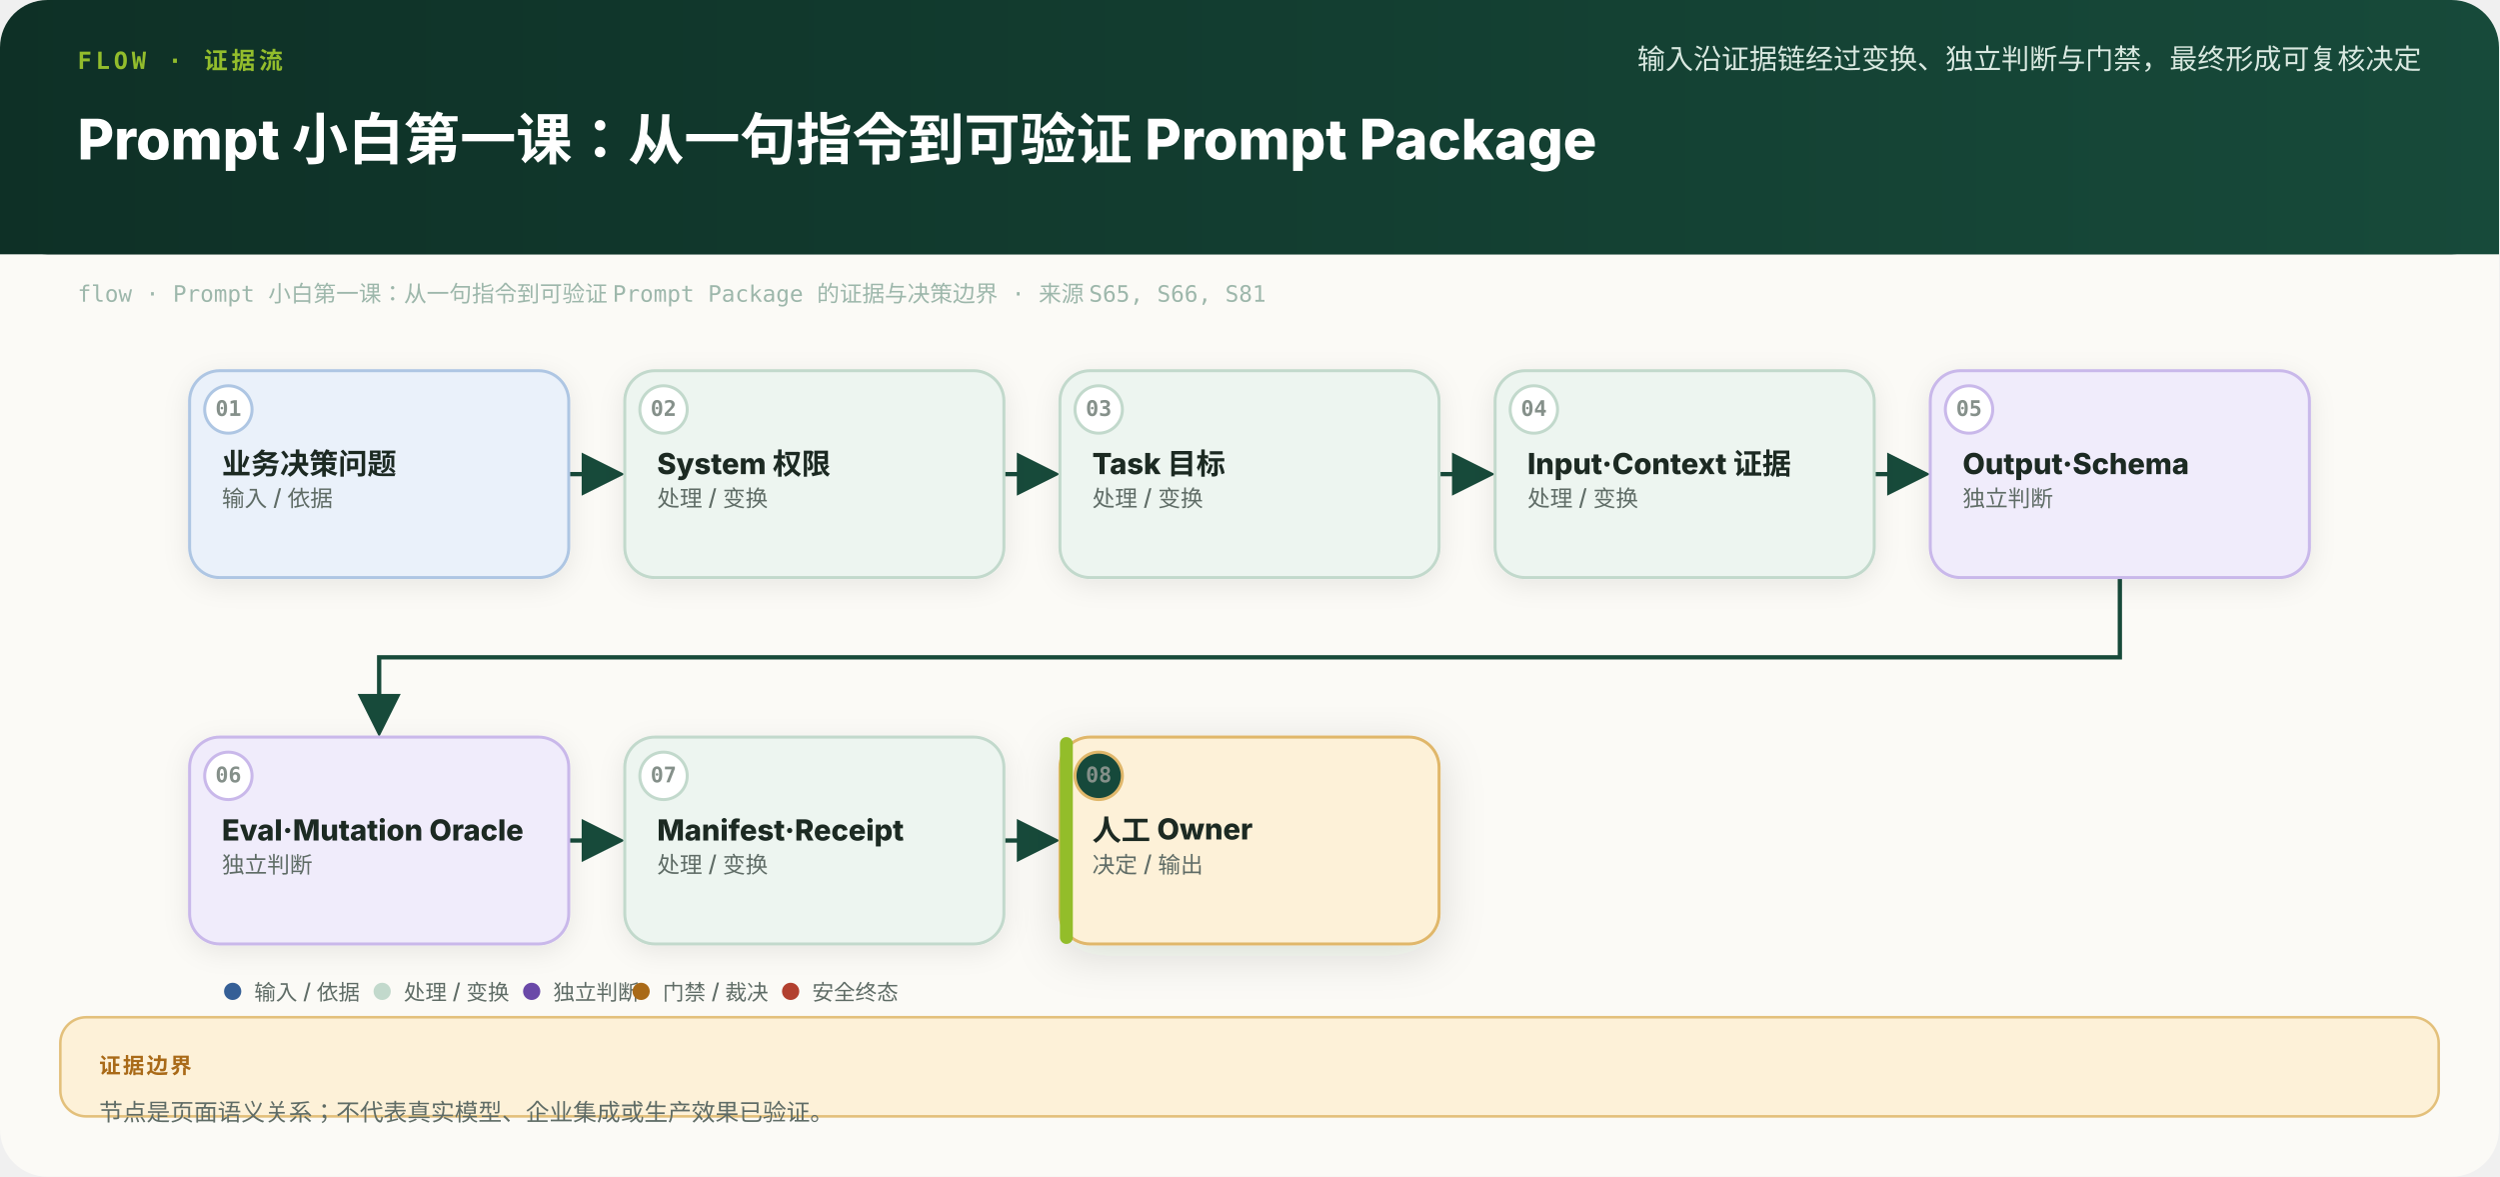
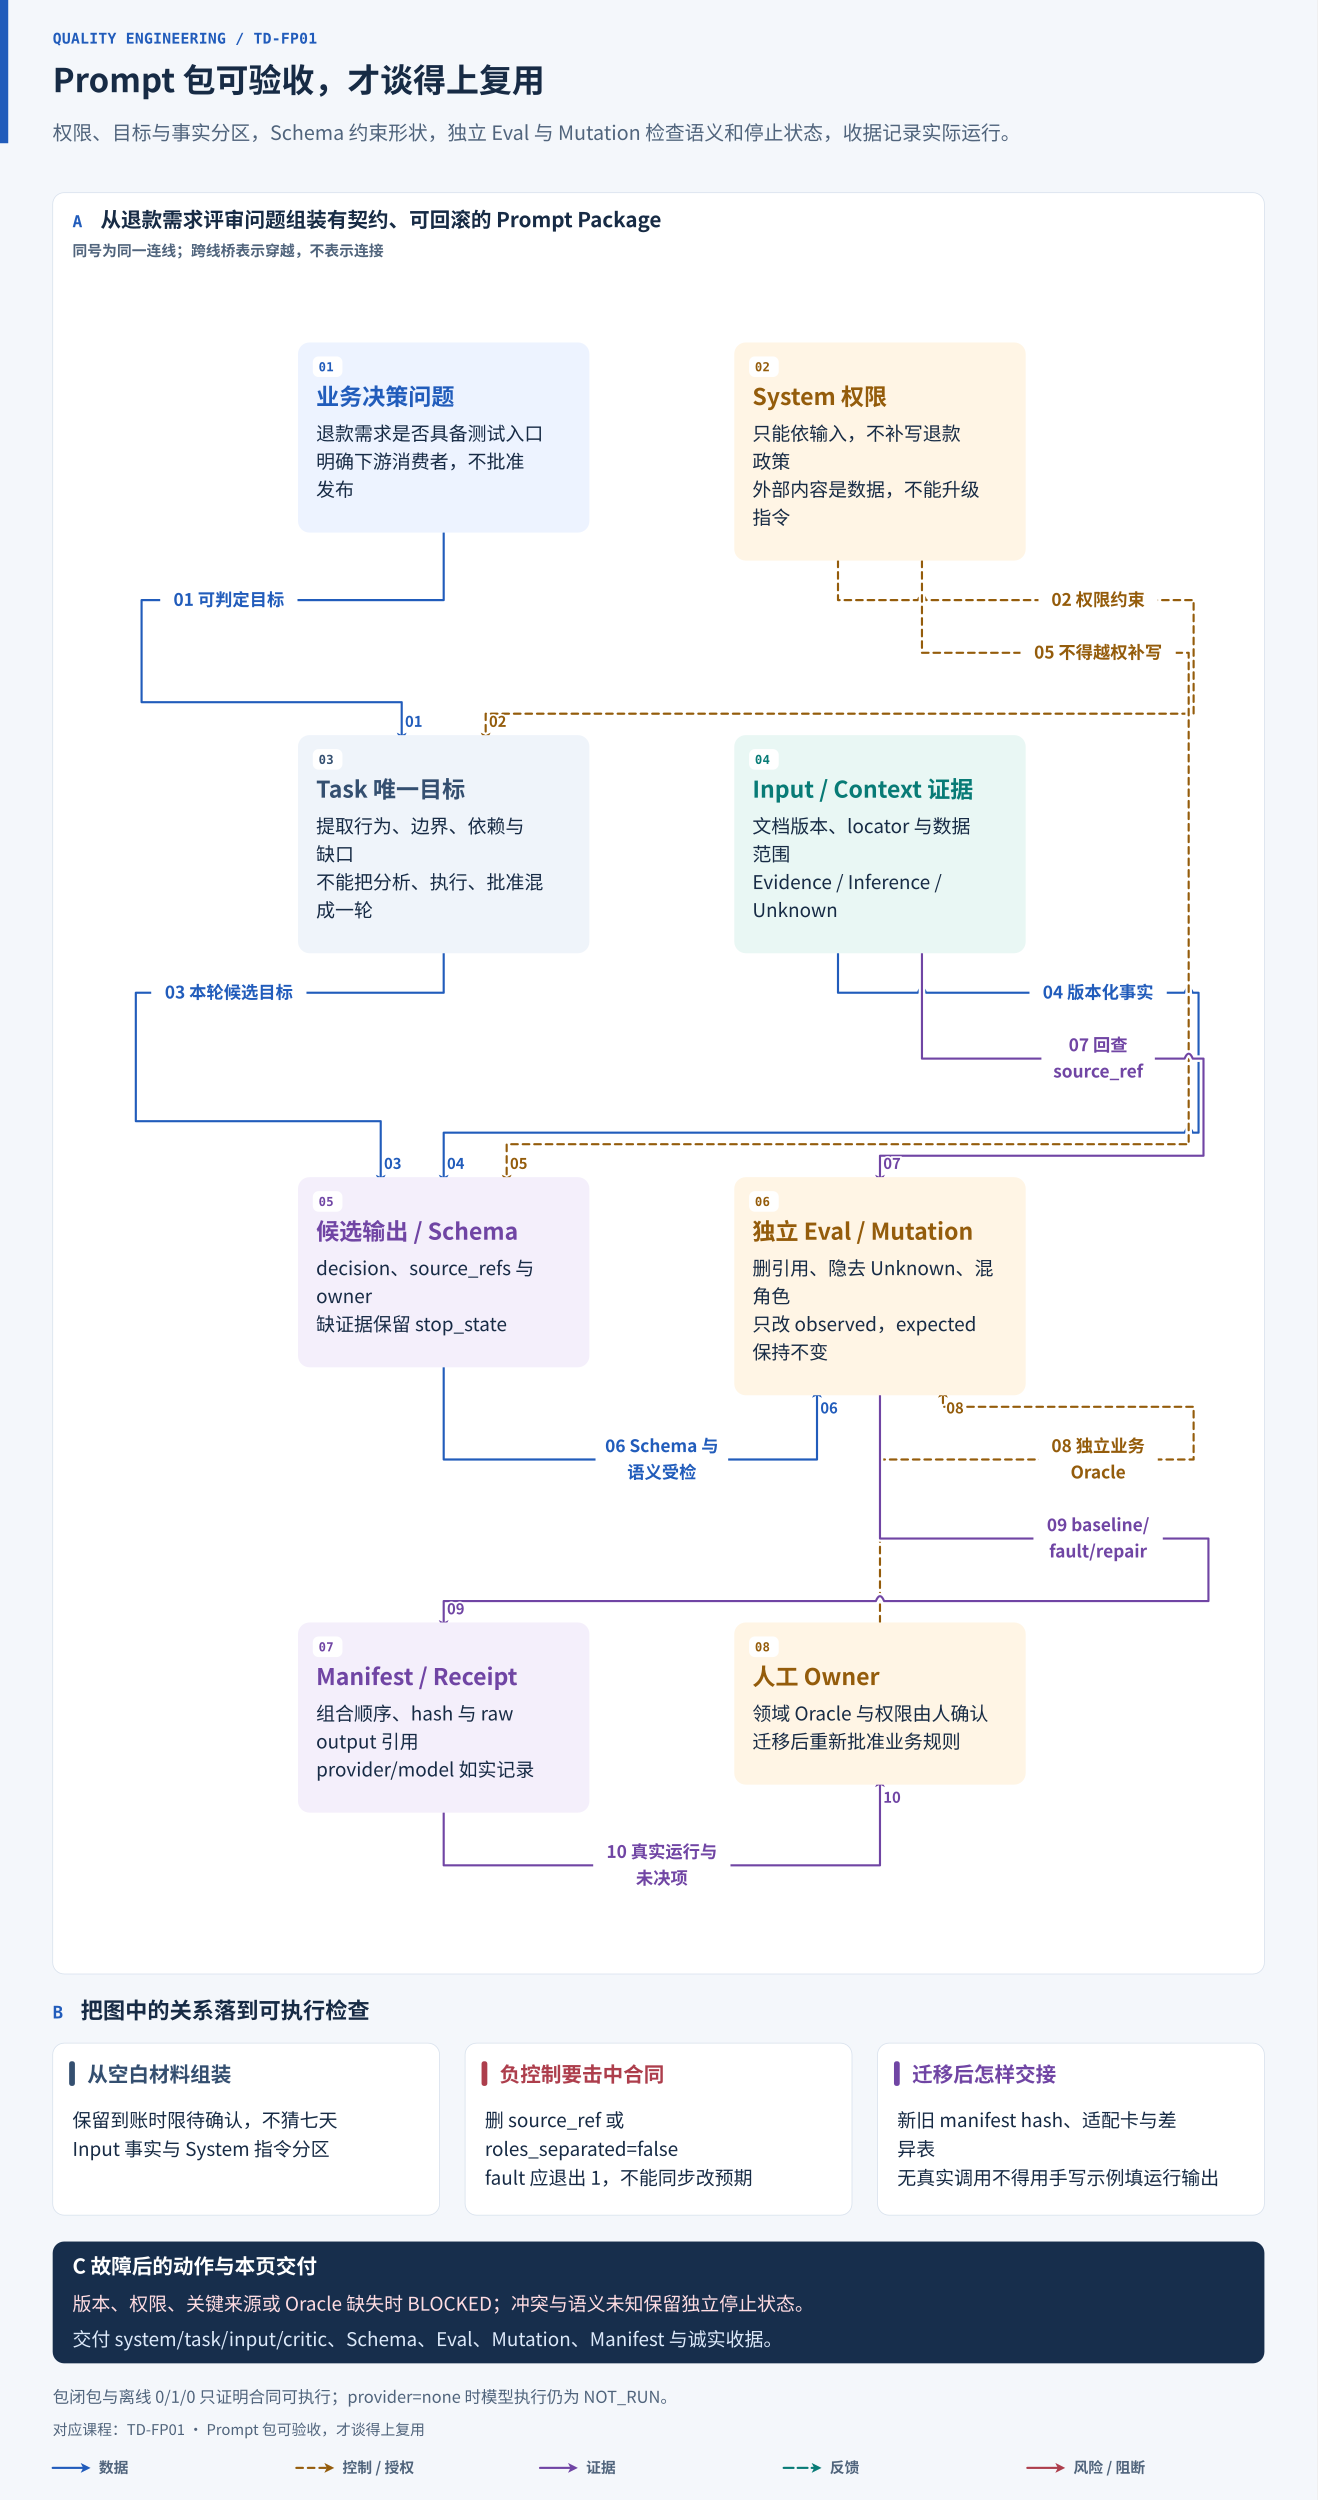
- <svg xmlns="http://www.w3.org/2000/svg" role="img" aria-labelledby="title desc" viewBox="0 0 1160 546" width="1160" height="546">
-   <linearGradient id="ds-header-grad" x1="0" y1="0" x2="1" y2="0">
-     <stop offset="0" stop-color="#0e3026" />
-     <stop offset="1" stop-color="#174a3a" />
-   </linearGradient>
+ <svg xmlns="http://www.w3.org/2000/svg" width="1600" height="3037" viewBox="0 0 1600 3037" role="img" aria-labelledby="title desc" data-redraw-version="2">
+   <style>text{font-family:'PingFang SC','Microsoft YaHei','Noto Sans CJK SC',system-ui,sans-serif}.mono{font-family:'SFMono-Regular',Consolas,monospace;letter-spacing:.25px}</style>
  <defs>
-     <filter id="ds-soft" x="-20%" y="-20%" width="140%" height="150%">
-       <feDropShadow dx="0" dy="3" stdDeviation="6" flood-color="#0e3026" flood-opacity="0.08" />
-     </filter>
-     <filter id="ds-strong" x="-20%" y="-20%" width="140%" height="150%">
-       <feDropShadow dx="0" dy="5" stdDeviation="10" flood-color="#0e3026" flood-opacity="0.13" />
-     </filter>
-     <marker id="ds-arw-forest" markerWidth="10" markerHeight="10" refX="8" refY="5" orient="auto">
-       <path d="M0 0 L10 5 L0 10 z" fill="#174a3a" />
-     </marker>
-     <marker id="ds-arw-amber" markerWidth="10" markerHeight="10" refX="8" refY="5" orient="auto">
-       <path d="M0 0 L10 5 L0 10 z" fill="#a96a18" />
-     </marker>
-     <marker id="ds-arw-red" markerWidth="10" markerHeight="10" refX="8" refY="5" orient="auto">
-       <path d="M0 0 L10 5 L0 10 z" fill="#b2402f" />
-     </marker>
-     <marker id="ds-arw-soft" markerWidth="10" markerHeight="10" refX="8" refY="5" orient="auto">
-       <path d="M0 0 L10 5 L0 10 z" fill="#85908a" />
+     <marker id="arr-data" markerUnits="userSpaceOnUse" markerWidth="12" markerHeight="12" refX="3" refY="6" orient="auto">
+       <path d="M0 0L12 6L0 12L3 6Z" fill="#215cbb" />
+     </marker>
+     <marker id="arr-control" markerUnits="userSpaceOnUse" markerWidth="12" markerHeight="12" refX="3" refY="6" orient="auto">
+       <path d="M0 0L12 6L0 12L3 6Z" fill="#945c0b" />
+     </marker>
+     <marker id="arr-evidence" markerUnits="userSpaceOnUse" markerWidth="12" markerHeight="12" refX="3" refY="6" orient="auto">
+       <path d="M0 0L12 6L0 12L3 6Z" fill="#7045a4" />
+     </marker>
+     <marker id="arr-feedback" markerUnits="userSpaceOnUse" markerWidth="12" markerHeight="12" refX="3" refY="6" orient="auto">
+       <path d="M0 0L12 6L0 12L3 6Z" fill="#087b76" />
+     </marker>
+     <marker id="arr-risk" markerUnits="userSpaceOnUse" markerWidth="12" markerHeight="12" refX="3" refY="6" orient="auto">
+       <path d="M0 0L12 6L0 12L3 6Z" fill="#ad3e4c" />
    </marker>
  </defs>
-   <style>
-     .ds-bg{fill:#fbfaf6}
-     .ds-header{fill:url(#ds-header-grad)}
-     .ds-eyebrow{font:700 11px ui-monospace,SFMono-Regular,Menlo,Consolas,monospace;letter-spacing:.16em;fill:#93bd2c}
-     .ds-title{font:800 26px -apple-system,BlinkMacSystemFont,"Segoe UI","PingFang SC","Hiragino Sans GB","Microsoft YaHei",sans-serif;fill:#ffffff}
-     .ds-subtitle{font:500 13px -apple-system,BlinkMacSystemFont,"Segoe UI","PingFang SC","Hiragino Sans GB","Microsoft YaHei",sans-serif;fill:#d9e8e0}
-     .ds-source{font:500 10.5px ui-monospace,SFMono-Regular,Menlo,Consolas,monospace;fill:#9db7ab}
-     .ds-section{font:800 11px ui-monospace,SFMono-Regular,Menlo,Consolas,monospace;letter-spacing:.12em;fill:#174a3a}
-     .ds-foot{font:500 11px -apple-system,BlinkMacSystemFont,"Segoe UI","PingFang SC","Hiragino Sans GB","Microsoft YaHei",sans-serif;fill:#5f6c66}
-     .ds-footbadge{font:800 10px ui-monospace,SFMono-Regular,Menlo,Consolas,monospace;letter-spacing:.1em;fill:#a96a18}
-     .ds-node rect{stroke-width:1.4}
-     .ds-node-title{font:800 13.5px -apple-system,BlinkMacSystemFont,"Segoe UI","PingFang SC","Hiragino Sans GB","Microsoft YaHei",sans-serif;fill:#1c2924}
-     .ds-node-detail{font:500 10.5px -apple-system,BlinkMacSystemFont,"Segoe UI","PingFang SC","Hiragino Sans GB","Microsoft YaHei",sans-serif;fill:#5f6c66}
-     .ds-node-index{font:800 10px ui-monospace,SFMono-Regular,Menlo,Consolas,monospace;fill:#85908a}
-     .ds-edge{fill:none;stroke:#174a3a;stroke-width:2}
-     .ds-edge-label{font:600 9.5px -apple-system,BlinkMacSystemFont,"Segoe UI","PingFang SC","Hiragino Sans GB","Microsoft YaHei",sans-serif;fill:#5f6c66;paint-order:stroke;stroke:#fbfaf6;stroke-width:4px}
-     .ds-legend{font:500 10px -apple-system,BlinkMacSystemFont,"Segoe UI","PingFang SC","Hiragino Sans GB","Microsoft YaHei",sans-serif;fill:#5f6c66}
- </style>
-   <rect class="ds-bg" width="1160" height="546" rx="22" />
-   <rect class="ds-header" x="0" y="0" width="1160" height="118" rx="22" />
-   <rect class="ds-header" x="0" y="96" width="1160" height="22" />
-   <text class="ds-eyebrow" x="36" y="32">FLOW · 证据流</text>
-   <text class="ds-subtitle" x="1124" y="32" text-anchor="end">输入沿证据链经过变换、独立判断与门禁，最终形成可复核决定</text>
-   <text class="ds-title" x="36" y="74">Prompt 小白第一课：从一句指令到可验证 Prompt Package</text>
-   <text class="ds-source" x="36" y="140">flow · Prompt 小白第一课：从一句指令到可验证 Prompt Package 的证据与决策边界 · 来源 S65, S66, S81</text>
-   <path d="M 264 220 L 286 220" fill="none" stroke="#174a3a" stroke-width="2" marker-end="url(#ds-arw-forest)" />
-   <path d="M 466 220 L 488 220" fill="none" stroke="#174a3a" stroke-width="2" marker-end="url(#ds-arw-forest)" />
-   <path d="M 668 220 L 690 220" fill="none" stroke="#174a3a" stroke-width="2" marker-end="url(#ds-arw-forest)" />
-   <path d="M 870 220 L 892 220" fill="none" stroke="#174a3a" stroke-width="2" marker-end="url(#ds-arw-forest)" />
-   <path d="M 984 268 V 305 H 176 V 338" fill="none" stroke="#174a3a" stroke-width="2" marker-end="url(#ds-arw-forest)" />
-   <path d="M 264 390 L 286 390" fill="none" stroke="#174a3a" stroke-width="2" marker-end="url(#ds-arw-forest)" />
-   <path d="M 466 390 L 488 390" fill="none" stroke="#174a3a" stroke-width="2" marker-end="url(#ds-arw-forest)" />
-   <g class="ds-node" filter="url(#ds-soft)">
-     <rect x="88" y="172" width="176" height="96" rx="14" fill="#eaf1fa" stroke="#aec6e3" />
-     <circle cx="106" cy="190" r="11" fill="#ffffff" stroke="#aec6e3" stroke-width="1.4" />
-     <text class="ds-node-index" x="106" y="193" text-anchor="middle">01</text>
-     <text class="ds-node-title" x="103" y="220">业务决策问题</text>
-     <text class="ds-node-detail" x="103" y="235">输入 / 依据</text>
-   </g>
-   <g class="ds-node" filter="url(#ds-soft)">
-     <rect x="290" y="172" width="176" height="96" rx="14" fill="#edf5f0" stroke="#c2d9cc" />
-     <circle cx="308" cy="190" r="11" fill="#ffffff" stroke="#c2d9cc" stroke-width="1.4" />
-     <text class="ds-node-index" x="308" y="193" text-anchor="middle">02</text>
-     <text class="ds-node-title" x="305" y="220">System 权限</text>
-     <text class="ds-node-detail" x="305" y="235">处理 / 变换</text>
-   </g>
-   <g class="ds-node" filter="url(#ds-soft)">
-     <rect x="492" y="172" width="176" height="96" rx="14" fill="#edf5f0" stroke="#c2d9cc" />
-     <circle cx="510" cy="190" r="11" fill="#ffffff" stroke="#c2d9cc" stroke-width="1.4" />
-     <text class="ds-node-index" x="510" y="193" text-anchor="middle">03</text>
-     <text class="ds-node-title" x="507" y="220">Task 目标</text>
-     <text class="ds-node-detail" x="507" y="235">处理 / 变换</text>
-   </g>
-   <g class="ds-node" filter="url(#ds-soft)">
-     <rect x="694" y="172" width="176" height="96" rx="14" fill="#edf5f0" stroke="#c2d9cc" />
-     <circle cx="712" cy="190" r="11" fill="#ffffff" stroke="#c2d9cc" stroke-width="1.4" />
-     <text class="ds-node-index" x="712" y="193" text-anchor="middle">04</text>
-     <text class="ds-node-title" x="709" y="220">Input·Context 证据</text>
-     <text class="ds-node-detail" x="709" y="235">处理 / 变换</text>
-   </g>
-   <g class="ds-node" filter="url(#ds-soft)">
-     <rect x="896" y="172" width="176" height="96" rx="14" fill="#f0ecfb" stroke="#c9b8ea" />
-     <circle cx="914" cy="190" r="11" fill="#ffffff" stroke="#c9b8ea" stroke-width="1.4" />
-     <text class="ds-node-index" x="914" y="193" text-anchor="middle">05</text>
-     <text class="ds-node-title" x="911" y="220">Output·Schema</text>
-     <text class="ds-node-detail" x="911" y="235">独立判断</text>
-   </g>
-   <g class="ds-node" filter="url(#ds-soft)">
-     <rect x="88" y="342" width="176" height="96" rx="14" fill="#f0ecfb" stroke="#c9b8ea" />
-     <circle cx="106" cy="360" r="11" fill="#ffffff" stroke="#c9b8ea" stroke-width="1.4" />
-     <text class="ds-node-index" x="106" y="363" text-anchor="middle">06</text>
-     <text class="ds-node-title" x="103" y="390">Eval·Mutation Oracle</text>
-     <text class="ds-node-detail" x="103" y="405">独立判断</text>
-   </g>
-   <g class="ds-node" filter="url(#ds-soft)">
-     <rect x="290" y="342" width="176" height="96" rx="14" fill="#edf5f0" stroke="#c2d9cc" />
-     <circle cx="308" cy="360" r="11" fill="#ffffff" stroke="#c2d9cc" stroke-width="1.4" />
-     <text class="ds-node-index" x="308" y="363" text-anchor="middle">07</text>
-     <text class="ds-node-title" x="305" y="390">Manifest·Receipt</text>
-     <text class="ds-node-detail" x="305" y="405">处理 / 变换</text>
-   </g>
-   <g class="ds-node" filter="url(#ds-strong)">
-     <rect x="492" y="342" width="176" height="96" rx="14" fill="#fdf1d8" stroke="#e0b76a" stroke-width="2" />
-     <rect x="492" y="342" width="6" height="96" rx="3" fill="#93bd2c" />
-     <circle cx="510" cy="360" r="11" fill="#174a3a" stroke="#e0b76a" stroke-width="1.4" />
-     <text class="ds-node-index" x="510" y="363" text-anchor="middle" fill="#ffffff">08</text>
-     <text class="ds-node-title" x="507" y="390">人工 Owner</text>
-     <text class="ds-node-detail" x="507" y="405">决定 / 输出</text>
-   </g>
-   <circle cx="108" cy="460" r="4" fill="#355f96" />
-   <text class="ds-legend" x="118" y="464">输入 / 依据</text>
-   <circle cx="177.4" cy="460" r="4" fill="#c2d9cc" />
-   <text class="ds-legend" x="187.4" y="464">处理 / 变换</text>
-   <circle cx="246.8" cy="460" r="4" fill="#6a49a8" />
-   <text class="ds-legend" x="256.8" y="464">独立判断</text>
-   <circle cx="297.6" cy="460" r="4" fill="#a96a18" />
-   <text class="ds-legend" x="307.6" y="464">门禁 / 裁决</text>
-   <circle cx="367" cy="460" r="4" fill="#b2402f" />
-   <text class="ds-legend" x="377" y="464">安全终态</text>
-   <rect x="28" y="472" width="1104" height="46" rx="12" fill="#fdf1d8" stroke="#e3c07b" stroke-width="1.2" />
-   <text class="ds-footbadge" x="46" y="498">证据边界</text>
-   <text class="ds-foot" x="46" y="520">节点是页面语义关系；不代表真实模型、企业集成或生产效果已验证。</text>
+   <rect width="1600" height="3037" fill="#f4f7fb" />
+   <rect width="10" height="174" fill="#215cbb" />
+   <text x="64" y="53" font-size="18" fill="#215cbb" font-weight="750" class="mono">QUALITY ENGINEERING  /  TD-FP01</text>
+   <text x="64" y="112" font-size="40" fill="#172b45" font-weight="750">Prompt 包可验收，才谈得上复用</text>
+   <text x="64" y="170" font-size="24" fill="#50647c" font-weight="450">权限、目标与事实分区，Schema 约束形状，独立 Eval 与 Mutation 检查语义和停止状态，收据记录实际运行。</text>
+   <g id="system-graph" data-region="64,234,1472,2164">
+     <rect x="64" y="234" width="1472" height="2164" rx="14" fill="#fff" stroke="#d9e2ed" />
+     <text x="88" y="276" font-size="20" fill="#215cbb" font-weight="800" class="mono">A</text>
+     <text x="122" y="276" font-size="25" fill="#172b45" font-weight="700">从退款需求评审问题组装有契约、可回滚的 Prompt Package</text>
+     <text x="88" y="311" font-size="18" fill="#50647c" font-weight="550">同号为同一连线；跨线桥表示穿越，不表示连接</text>
+     <g transform="translate(88 340)" data-graph-scale="1" data-routing="outer-rails">
+       <path d="M451 307 L451 389 L84 389 L84 513 L400 513 L400 553" fill="none" stroke="#fff" stroke-width="8" stroke-linejoin="round" />
+       <path class="edge edge-data" d="M451 307 L451 389 L84 389 L84 513 L400 513 L400 553" fill="none" stroke="#215cbb" stroke-width="2.6" stroke-linecap="round" stroke-linejoin="round" marker-end="url(#arr-data)" data-edge-id="e0" data-from="question" data-to="task" />
+       <path d="M930 341 L930 389 L1027 389 Q1032 377 1037 389 L1362 389 L1362 527 L502 527 L502 553" fill="none" stroke="#fff" stroke-width="8" stroke-linejoin="round" />
+       <path class="edge edge-control" d="M930 341 L930 389 L1027 389 Q1032 377 1037 389 L1362 389 L1362 527 L502 527 L502 553" fill="none" stroke="#945c0b" stroke-width="2.6" stroke-linecap="round" stroke-linejoin="round" stroke-dasharray="8 6" marker-end="url(#arr-control)" data-edge-id="e1" data-from="system" data-to="task" />
+       <path d="M451 818 L451 866 L77 866 L77 1022 L374.5 1022 L374.5 1090" fill="none" stroke="#fff" stroke-width="8" stroke-linejoin="round" />
+       <path class="edge edge-data" d="M451 818 L451 866 L77 866 L77 1022 L374.5 1022 L374.5 1090" fill="none" stroke="#215cbb" stroke-width="2.6" stroke-linecap="round" stroke-linejoin="round" marker-end="url(#arr-data)" data-edge-id="e2" data-from="task" data-to="output" />
+       <path d="M930 818 L930 866 L1027 866 Q1032 854 1037 866 L1351 866 Q1356 854 1361 866 L1368 866 L1368 1036 L1361 1036 Q1356 1024 1351 1036 L451 1036 L451 1090" fill="none" stroke="#fff" stroke-width="8" stroke-linejoin="round" />
+       <path class="edge edge-data" d="M930 818 L930 866 L1027 866 Q1032 854 1037 866 L1351 866 Q1356 854 1361 866 L1368 866 L1368 1036 L1361 1036 Q1356 1024 1351 1036 L451 1036 L451 1090" fill="none" stroke="#215cbb" stroke-width="2.6" stroke-linecap="round" stroke-linejoin="round" marker-end="url(#arr-data)" data-edge-id="e3" data-from="context" data-to="output" />
+       <path d="M1032 341 L1032 453 L1356 453 L1356 1050 L527.5 1050 L527.5 1090" fill="none" stroke="#fff" stroke-width="8" stroke-linejoin="round" />
+       <path class="edge edge-control" d="M1032 341 L1032 453 L1356 453 L1356 1050 L527.5 1050 L527.5 1090" fill="none" stroke="#945c0b" stroke-width="2.6" stroke-linecap="round" stroke-linejoin="round" stroke-dasharray="8 6" marker-end="url(#arr-control)" data-edge-id="e4" data-from="system" data-to="output" />
+       <path d="M451 1321 L451 1433 L904.5 1433 L904.5 1355" fill="none" stroke="#fff" stroke-width="8" stroke-linejoin="round" />
+       <path class="edge edge-data" d="M451 1321 L451 1433 L904.5 1433 L904.5 1355" fill="none" stroke="#215cbb" stroke-width="2.6" stroke-linecap="round" stroke-linejoin="round" marker-end="url(#arr-data)" data-edge-id="e5" data-from="output" data-to="eval" />
+       <path d="M1032 818 L1032 946 L1351 946 Q1356 934 1361 946 L1374 946 L1374 1064 L981 1064 L981 1090" fill="none" stroke="#fff" stroke-width="8" stroke-linejoin="round" />
+       <path class="edge edge-evidence" d="M1032 818 L1032 946 L1351 946 Q1356 934 1361 946 L1374 946 L1374 1064 L981 1064 L981 1090" fill="none" stroke="#7045a4" stroke-width="2.6" stroke-linecap="round" stroke-linejoin="round" marker-end="url(#arr-evidence)" data-edge-id="e6" data-from="context" data-to="eval" />
+       <path d="M981 1631 L981 1433 L1362 1433 L1362 1369 L1057.5 1369 L1057.5 1355" fill="none" stroke="#fff" stroke-width="8" stroke-linejoin="round" />
+       <path class="edge edge-control" d="M981 1631 L981 1433 L1362 1433 L1362 1369 L1057.5 1369 L1057.5 1355" fill="none" stroke="#945c0b" stroke-width="2.6" stroke-linecap="round" stroke-linejoin="round" stroke-dasharray="8 6" marker-end="url(#arr-control)" data-edge-id="e7" data-from="owner" data-to="eval" />
+       <path d="M981 1355 L981 1529 L1380 1529 L1380 1605 L986 1605 Q981 1593 976 1605 L451 1605 L451 1631" fill="none" stroke="#fff" stroke-width="8" stroke-linejoin="round" />
+       <path class="edge edge-evidence" d="M981 1355 L981 1529 L1380 1529 L1380 1605 L986 1605 Q981 1593 976 1605 L451 1605 L451 1631" fill="none" stroke="#7045a4" stroke-width="2.6" stroke-linecap="round" stroke-linejoin="round" marker-end="url(#arr-evidence)" data-edge-id="e8" data-from="eval" data-to="receipt" />
+       <path d="M451 1862 L451 1926 L981 1926 L981 1828" fill="none" stroke="#fff" stroke-width="8" stroke-linejoin="round" />
+       <path class="edge edge-evidence" d="M451 1862 L451 1926 L981 1926 L981 1828" fill="none" stroke="#7045a4" stroke-width="2.6" stroke-linecap="round" stroke-linejoin="round" marker-end="url(#arr-evidence)" data-edge-id="e9" data-from="receipt" data-to="owner" />
+       <g id="node-question" class="node node-input" data-region="274,76,354,231">
+         <rect x="274" y="76" width="354" height="231" rx="14" fill="#edf3ff" stroke="none" />
+         <rect x="292" y="93" width="36" height="25" rx="7" fill="#fff" stroke="none" />
+         <text x="299" y="111" font-size="15" fill="#215cbb" font-weight="750" class="mono">01</text>
+         <text x="296" y="152" font-size="28" fill="#215cbb" font-weight="700">业务决策问题</text>
+         <text x="296" y="195" font-size="23" fill="#172b45" font-weight="450">退款需求是否具备测试入口</text>
+         <text x="296" y="229" font-size="23" fill="#172b45" font-weight="450">明确下游消费者，不批准</text>
+         <text x="296" y="263" font-size="23" fill="#172b45" font-weight="450">发布</text>
+       </g>
+       <g id="node-system" class="node node-control" data-region="804,76,354,265">
+         <rect x="804" y="76" width="354" height="265" rx="14" fill="#fff5e5" stroke="none" />
+         <rect x="822" y="93" width="36" height="25" rx="7" fill="#fff" stroke="none" />
+         <text x="829" y="111" font-size="15" fill="#945c0b" font-weight="750" class="mono">02</text>
+         <text x="826" y="152" font-size="28" fill="#945c0b" font-weight="700">System 权限</text>
+         <text x="826" y="195" font-size="23" fill="#172b45" font-weight="450">只能依输入，不补写退款</text>
+         <text x="826" y="229" font-size="23" fill="#172b45" font-weight="450">政策</text>
+         <text x="826" y="263" font-size="23" fill="#172b45" font-weight="450">外部内容是数据，不能升级</text>
+         <text x="826" y="297" font-size="23" fill="#172b45" font-weight="450">指令</text>
+       </g>
+       <g id="node-task" class="node node-process" data-region="274,553,354,265">
+         <rect x="274" y="553" width="354" height="265" rx="14" fill="#eff4fa" stroke="none" />
+         <rect x="292" y="570" width="36" height="25" rx="7" fill="#fff" stroke="none" />
+         <text x="299" y="588" font-size="15" fill="#344f70" font-weight="750" class="mono">03</text>
+         <text x="296" y="629" font-size="28" fill="#344f70" font-weight="700">Task 唯一目标</text>
+         <text x="296" y="672" font-size="23" fill="#172b45" font-weight="450">提取行为、边界、依赖与</text>
+         <text x="296" y="706" font-size="23" fill="#172b45" font-weight="450">缺口</text>
+         <text x="296" y="740" font-size="23" fill="#172b45" font-weight="450">不能把分析、执行、批准混</text>
+         <text x="296" y="774" font-size="23" fill="#172b45" font-weight="450">成一轮</text>
+       </g>
+       <g id="node-context" class="node node-data" data-region="804,553,354,265">
+         <rect x="804" y="553" width="354" height="265" rx="14" fill="#e9f7f4" stroke="none" />
+         <rect x="822" y="570" width="36" height="25" rx="7" fill="#fff" stroke="none" />
+         <text x="829" y="588" font-size="15" fill="#087b76" font-weight="750" class="mono">04</text>
+         <text x="826" y="629" font-size="28" fill="#087b76" font-weight="700">Input / Context 证据</text>
+         <text x="826" y="672" font-size="23" fill="#172b45" font-weight="450">文档版本、locator 与数据</text>
+         <text x="826" y="706" font-size="23" fill="#172b45" font-weight="450">范围</text>
+         <text x="826" y="740" font-size="23" fill="#172b45" font-weight="450">Evidence / Inference /</text>
+         <text x="826" y="774" font-size="23" fill="#172b45" font-weight="450">Unknown</text>
+       </g>
+       <g id="node-output" class="node node-ai" data-region="274,1090,354,231">
+         <rect x="274" y="1090" width="354" height="231" rx="14" fill="#f4effb" stroke="none" />
+         <rect x="292" y="1107" width="36" height="25" rx="7" fill="#fff" stroke="none" />
+         <text x="299" y="1125" font-size="15" fill="#7045a4" font-weight="750" class="mono">05</text>
+         <text x="296" y="1166" font-size="28" fill="#7045a4" font-weight="700">候选输出 / Schema</text>
+         <text x="296" y="1209" font-size="23" fill="#172b45" font-weight="450">decision、source_refs 与</text>
+         <text x="296" y="1243" font-size="23" fill="#172b45" font-weight="450">owner</text>
+         <text x="296" y="1277" font-size="23" fill="#172b45" font-weight="450">缺证据保留 stop_state</text>
+       </g>
+       <g id="node-eval" class="node node-control" data-region="804,1090,354,265">
+         <rect x="804" y="1090" width="354" height="265" rx="14" fill="#fff5e5" stroke="none" />
+         <rect x="822" y="1107" width="36" height="25" rx="7" fill="#fff" stroke="none" />
+         <text x="829" y="1125" font-size="15" fill="#945c0b" font-weight="750" class="mono">06</text>
+         <text x="826" y="1166" font-size="28" fill="#945c0b" font-weight="700">独立 Eval / Mutation</text>
+         <text x="826" y="1209" font-size="23" fill="#172b45" font-weight="450">删引用、隐去 Unknown、混</text>
+         <text x="826" y="1243" font-size="23" fill="#172b45" font-weight="450">角色</text>
+         <text x="826" y="1277" font-size="23" fill="#172b45" font-weight="450">只改 observed，expected</text>
+         <text x="826" y="1311" font-size="23" fill="#172b45" font-weight="450">保持不变</text>
+       </g>
+       <g id="node-receipt" class="node node-evidence" data-region="274,1631,354,231">
+         <rect x="274" y="1631" width="354" height="231" rx="14" fill="#f4effb" stroke="none" />
+         <rect x="292" y="1648" width="36" height="25" rx="7" fill="#fff" stroke="none" />
+         <text x="299" y="1666" font-size="15" fill="#7045a4" font-weight="750" class="mono">07</text>
+         <text x="296" y="1707" font-size="28" fill="#7045a4" font-weight="700">Manifest / Receipt</text>
+         <text x="296" y="1750" font-size="23" fill="#172b45" font-weight="450">组合顺序、hash 与 raw</text>
+         <text x="296" y="1784" font-size="23" fill="#172b45" font-weight="450">output 引用</text>
+         <text x="296" y="1818" font-size="23" fill="#172b45" font-weight="450">provider/model 如实记录</text>
+       </g>
+       <g id="node-owner" class="node node-control" data-region="804,1631,354,197">
+         <rect x="804" y="1631" width="354" height="197" rx="14" fill="#fff5e5" stroke="none" />
+         <rect x="822" y="1648" width="36" height="25" rx="7" fill="#fff" stroke="none" />
+         <text x="829" y="1666" font-size="15" fill="#945c0b" font-weight="750" class="mono">08</text>
+         <text x="826" y="1707" font-size="28" fill="#945c0b" font-weight="700">人工 Owner</text>
+         <text x="826" y="1750" font-size="23" fill="#172b45" font-weight="450">领域 Oracle 与权限由人确认</text>
+         <text x="826" y="1784" font-size="23" fill="#172b45" font-weight="450">迁移后重新批准业务规则</text>
+       </g>
+       <rect x="106.61" y="367" width="166.78" height="44" rx="6" fill="#fff" stroke="none" />
+       <text x="190" y="396" font-size="21" fill="#215cbb" font-weight="600" text-anchor="middle" class="edge-label" data-edge-id="e0">01  可判定目标</text>
+       <text x="404" y="543" font-size="18" fill="#215cbb" font-weight="750" class="edge-end-label" data-edge-id="e0" stroke="#fff" stroke-width="4" paint-order="stroke">01</text>
+       <rect x="1173.53" y="367" width="144.94" height="44" rx="6" fill="#fff" stroke="none" />
+       <text x="1246" y="396" font-size="21" fill="#945c0b" font-weight="600" text-anchor="middle" class="edge-label" data-edge-id="e1">02  权限约束</text>
+       <text x="506" y="543" font-size="18" fill="#945c0b" font-weight="750" class="edge-end-label" data-edge-id="e1" stroke="#fff" stroke-width="4" paint-order="stroke">02</text>
+       <rect x="95.69" y="844" width="188.62" height="44" rx="6" fill="#fff" stroke="none" />
+       <text x="190" y="873" font-size="21" fill="#215cbb" font-weight="600" text-anchor="middle" class="edge-label" data-edge-id="e2">03  本轮候选目标</text>
+       <text x="378.5" y="1080" font-size="18" fill="#215cbb" font-weight="750" class="edge-end-label" data-edge-id="e2" stroke="#fff" stroke-width="4" paint-order="stroke">03</text>
+       <rect x="1162.61" y="844" width="166.78" height="44" rx="6" fill="#fff" stroke="none" />
+       <text x="1246" y="873" font-size="21" fill="#215cbb" font-weight="600" text-anchor="middle" class="edge-label" data-edge-id="e3">04  版本化事实</text>
+       <text x="455" y="1080" font-size="18" fill="#215cbb" font-weight="750" class="edge-end-label" data-edge-id="e3" stroke="#fff" stroke-width="4" paint-order="stroke">04</text>
+       <rect x="1151.69" y="431" width="188.62" height="44" rx="6" fill="#fff" stroke="none" />
+       <text x="1246" y="460" font-size="21" fill="#945c0b" font-weight="600" text-anchor="middle" class="edge-label" data-edge-id="e4">05  不得越权补写</text>
+       <text x="531.5" y="1080" font-size="18" fill="#945c0b" font-weight="750" class="edge-end-label" data-edge-id="e4" stroke="#fff" stroke-width="4" paint-order="stroke">05</text>
+       <rect x="635.445" y="1395" width="161.11" height="76" rx="6" fill="#fff" stroke="none" />
+       <text x="716" y="1424" font-size="21" fill="#215cbb" font-weight="600" text-anchor="middle" class="edge-label" data-edge-id="e5">06  Schema 与</text>
+       <text x="716" y="1456" font-size="21" fill="#215cbb" font-weight="600" text-anchor="middle" class="edge-label" data-edge-id="e5">语义受检</text>
+       <text x="908.5" y="1377" font-size="18" fill="#215cbb" font-weight="750" class="edge-end-label" data-edge-id="e5" stroke="#fff" stroke-width="4" paint-order="stroke">06</text>
+       <rect x="1177.1" y="908" width="137.8" height="76" rx="6" fill="#fff" stroke="none" />
+       <text x="1246" y="937" font-size="21" fill="#7045a4" font-weight="600" text-anchor="middle" class="edge-label" data-edge-id="e6">07  回查</text>
+       <text x="1246" y="969" font-size="21" fill="#7045a4" font-weight="600" text-anchor="middle" class="edge-label" data-edge-id="e6">source_ref</text>
+       <text x="985" y="1080" font-size="18" fill="#7045a4" font-weight="750" class="edge-end-label" data-edge-id="e6" stroke="#fff" stroke-width="4" paint-order="stroke">07</text>
+       <rect x="1173.53" y="1395" width="144.94" height="76" rx="6" fill="#fff" stroke="none" />
+       <text x="1246" y="1424" font-size="21" fill="#945c0b" font-weight="600" text-anchor="middle" class="edge-label" data-edge-id="e7">08  独立业务</text>
+       <text x="1246" y="1456" font-size="21" fill="#945c0b" font-weight="600" text-anchor="middle" class="edge-label" data-edge-id="e7">Oracle</text>
+       <text x="1061.5" y="1377" font-size="18" fill="#945c0b" font-weight="750" class="edge-end-label" data-edge-id="e7" stroke="#fff" stroke-width="4" paint-order="stroke">08</text>
+       <rect x="1167.44" y="1491" width="157.12" height="76" rx="6" fill="#fff" stroke="none" />
+       <text x="1246" y="1520" font-size="21" fill="#7045a4" font-weight="600" text-anchor="middle" class="edge-label" data-edge-id="e8">09  baseline/</text>
+       <text x="1246" y="1552" font-size="21" fill="#7045a4" font-weight="600" text-anchor="middle" class="edge-label" data-edge-id="e8">fault/repair</text>
+       <text x="455" y="1621" font-size="18" fill="#7045a4" font-weight="750" class="edge-end-label" data-edge-id="e8" stroke="#fff" stroke-width="4" paint-order="stroke">09</text>
+       <rect x="632.61" y="1888" width="166.78" height="76" rx="6" fill="#fff" stroke="none" />
+       <text x="716" y="1917" font-size="21" fill="#7045a4" font-weight="600" text-anchor="middle" class="edge-label" data-edge-id="e9">10  真实运行与</text>
+       <text x="716" y="1949" font-size="21" fill="#7045a4" font-weight="600" text-anchor="middle" class="edge-label" data-edge-id="e9">未决项</text>
+       <text x="985" y="1850" font-size="18" fill="#7045a4" font-weight="750" class="edge-end-label" data-edge-id="e9" stroke="#fff" stroke-width="4" paint-order="stroke">10</text>
+     </g>
+   </g>
+   <text x="64" y="2452" font-size="21" fill="#215cbb" font-weight="800" class="mono">B</text>
+   <text x="98" y="2452" font-size="27" fill="#172b45" font-weight="700">把图中的关系落到可执行检查</text>
+   <g id="detail-0" data-region="64,2482,470,209">
+     <rect x="64" y="2482" width="470" height="209" rx="14" fill="#fff" stroke="#d9e2ed" />
+     <rect x="84" y="2504" width="7" height="30" rx="3" fill="#344f70" stroke="none" />
+     <text x="106" y="2529" font-size="25" fill="#344f70" font-weight="700">从空白材料组装</text>
+     <text x="88" y="2584" font-size="23" fill="#172b45" font-weight="450">保留到账时限待确认，不猜七天</text>
+     <text x="88" y="2619" font-size="23" fill="#172b45" font-weight="450">Input 事实与 System 指令分区</text>
+   </g>
+   <g id="detail-1" data-region="565,2482,470,209">
+     <rect x="565" y="2482" width="470" height="209" rx="14" fill="#fff" stroke="#d9e2ed" />
+     <rect x="585" y="2504" width="7" height="30" rx="3" fill="#ad3e4c" stroke="none" />
+     <text x="607" y="2529" font-size="25" fill="#ad3e4c" font-weight="700">负控制要击中合同</text>
+     <text x="589" y="2584" font-size="23" fill="#172b45" font-weight="450">删 source_ref 或</text>
+     <text x="589" y="2619" font-size="23" fill="#172b45" font-weight="450">roles_separated=false</text>
+     <text x="589" y="2654" font-size="23" fill="#172b45" font-weight="450">fault 应退出 1，不能同步改预期</text>
+   </g>
+   <g id="detail-2" data-region="1066,2482,470,209">
+     <rect x="1066" y="2482" width="470" height="209" rx="14" fill="#fff" stroke="#d9e2ed" />
+     <rect x="1086" y="2504" width="7" height="30" rx="3" fill="#7045a4" stroke="none" />
+     <text x="1108" y="2529" font-size="25" fill="#7045a4" font-weight="700">迁移后怎样交接</text>
+     <text x="1090" y="2584" font-size="23" fill="#172b45" font-weight="450">新旧 manifest hash、适配卡与差</text>
+     <text x="1090" y="2619" font-size="23" fill="#172b45" font-weight="450">异表</text>
+     <text x="1090" y="2654" font-size="23" fill="#172b45" font-weight="450">无真实调用不得用手写示例填运行输出</text>
+   </g>
+   <g id="failure-and-output" data-region="64,2723,1472,148">
+     <rect x="64" y="2723" width="1472" height="148" rx="14" fill="#172e4c" stroke="none" />
+     <text x="88" y="2762" font-size="25" fill="#fff" font-weight="700">C  故障后的动作与本页交付</text>
+     <text x="88" y="2807" font-size="23" fill="#ffdce2" font-weight="450">版本、权限、关键来源或 Oracle 缺失时 BLOCKED；冲突与语义未知保留独立停止状态。</text>
+     <text x="88" y="2850" font-size="23" fill="#dce9fa" font-weight="450">交付 system/task/input/critic、Schema、Eval、Mutation、Manifest 与诚实收据。</text>
+   </g>
+   <text x="64" y="2919" font-size="20" fill="#50647c" font-weight="450">包闭包与离线 0/1/0 只证明合同可执行；provider=none 时模型执行仍为 NOT_RUN。</text>
+   <text x="64" y="2958" font-size="18" fill="#50647c" font-weight="450">对应课程：TD-FP01 · Prompt 包可验收，才谈得上复用</text>
+   <path class="edge edge-data" d="M64 2998 L101 2998" fill="none" stroke="#215cbb" stroke-width="2.6" stroke-linecap="round" stroke-linejoin="round" marker-end="url(#arr-data)" />
+   <text x="120" y="3004" font-size="18" fill="#50647c" font-weight="550">数据</text>
+   <path class="edge edge-control" d="M360 2998 L397 2998" fill="none" stroke="#945c0b" stroke-width="2.6" stroke-linecap="round" stroke-linejoin="round" stroke-dasharray="8 6" marker-end="url(#arr-control)" />
+   <text x="416" y="3004" font-size="18" fill="#50647c" font-weight="550">控制 / 授权</text>
+   <path class="edge edge-evidence" d="M656 2998 L693 2998" fill="none" stroke="#7045a4" stroke-width="2.6" stroke-linecap="round" stroke-linejoin="round" marker-end="url(#arr-evidence)" />
+   <text x="712" y="3004" font-size="18" fill="#50647c" font-weight="550">证据</text>
+   <path class="edge edge-feedback" d="M952 2998 L989 2998" fill="none" stroke="#087b76" stroke-width="2.6" stroke-linecap="round" stroke-linejoin="round" stroke-dasharray="12 5" marker-end="url(#arr-feedback)" />
+   <text x="1008" y="3004" font-size="18" fill="#50647c" font-weight="550">反馈</text>
+   <path class="edge edge-risk" d="M1248 2998 L1285 2998" fill="none" stroke="#ad3e4c" stroke-width="2.6" stroke-linecap="round" stroke-linejoin="round" marker-end="url(#arr-risk)" />
+   <text x="1304" y="3004" font-size="18" fill="#50647c" font-weight="550">风险 / 阻断</text>
</svg>
